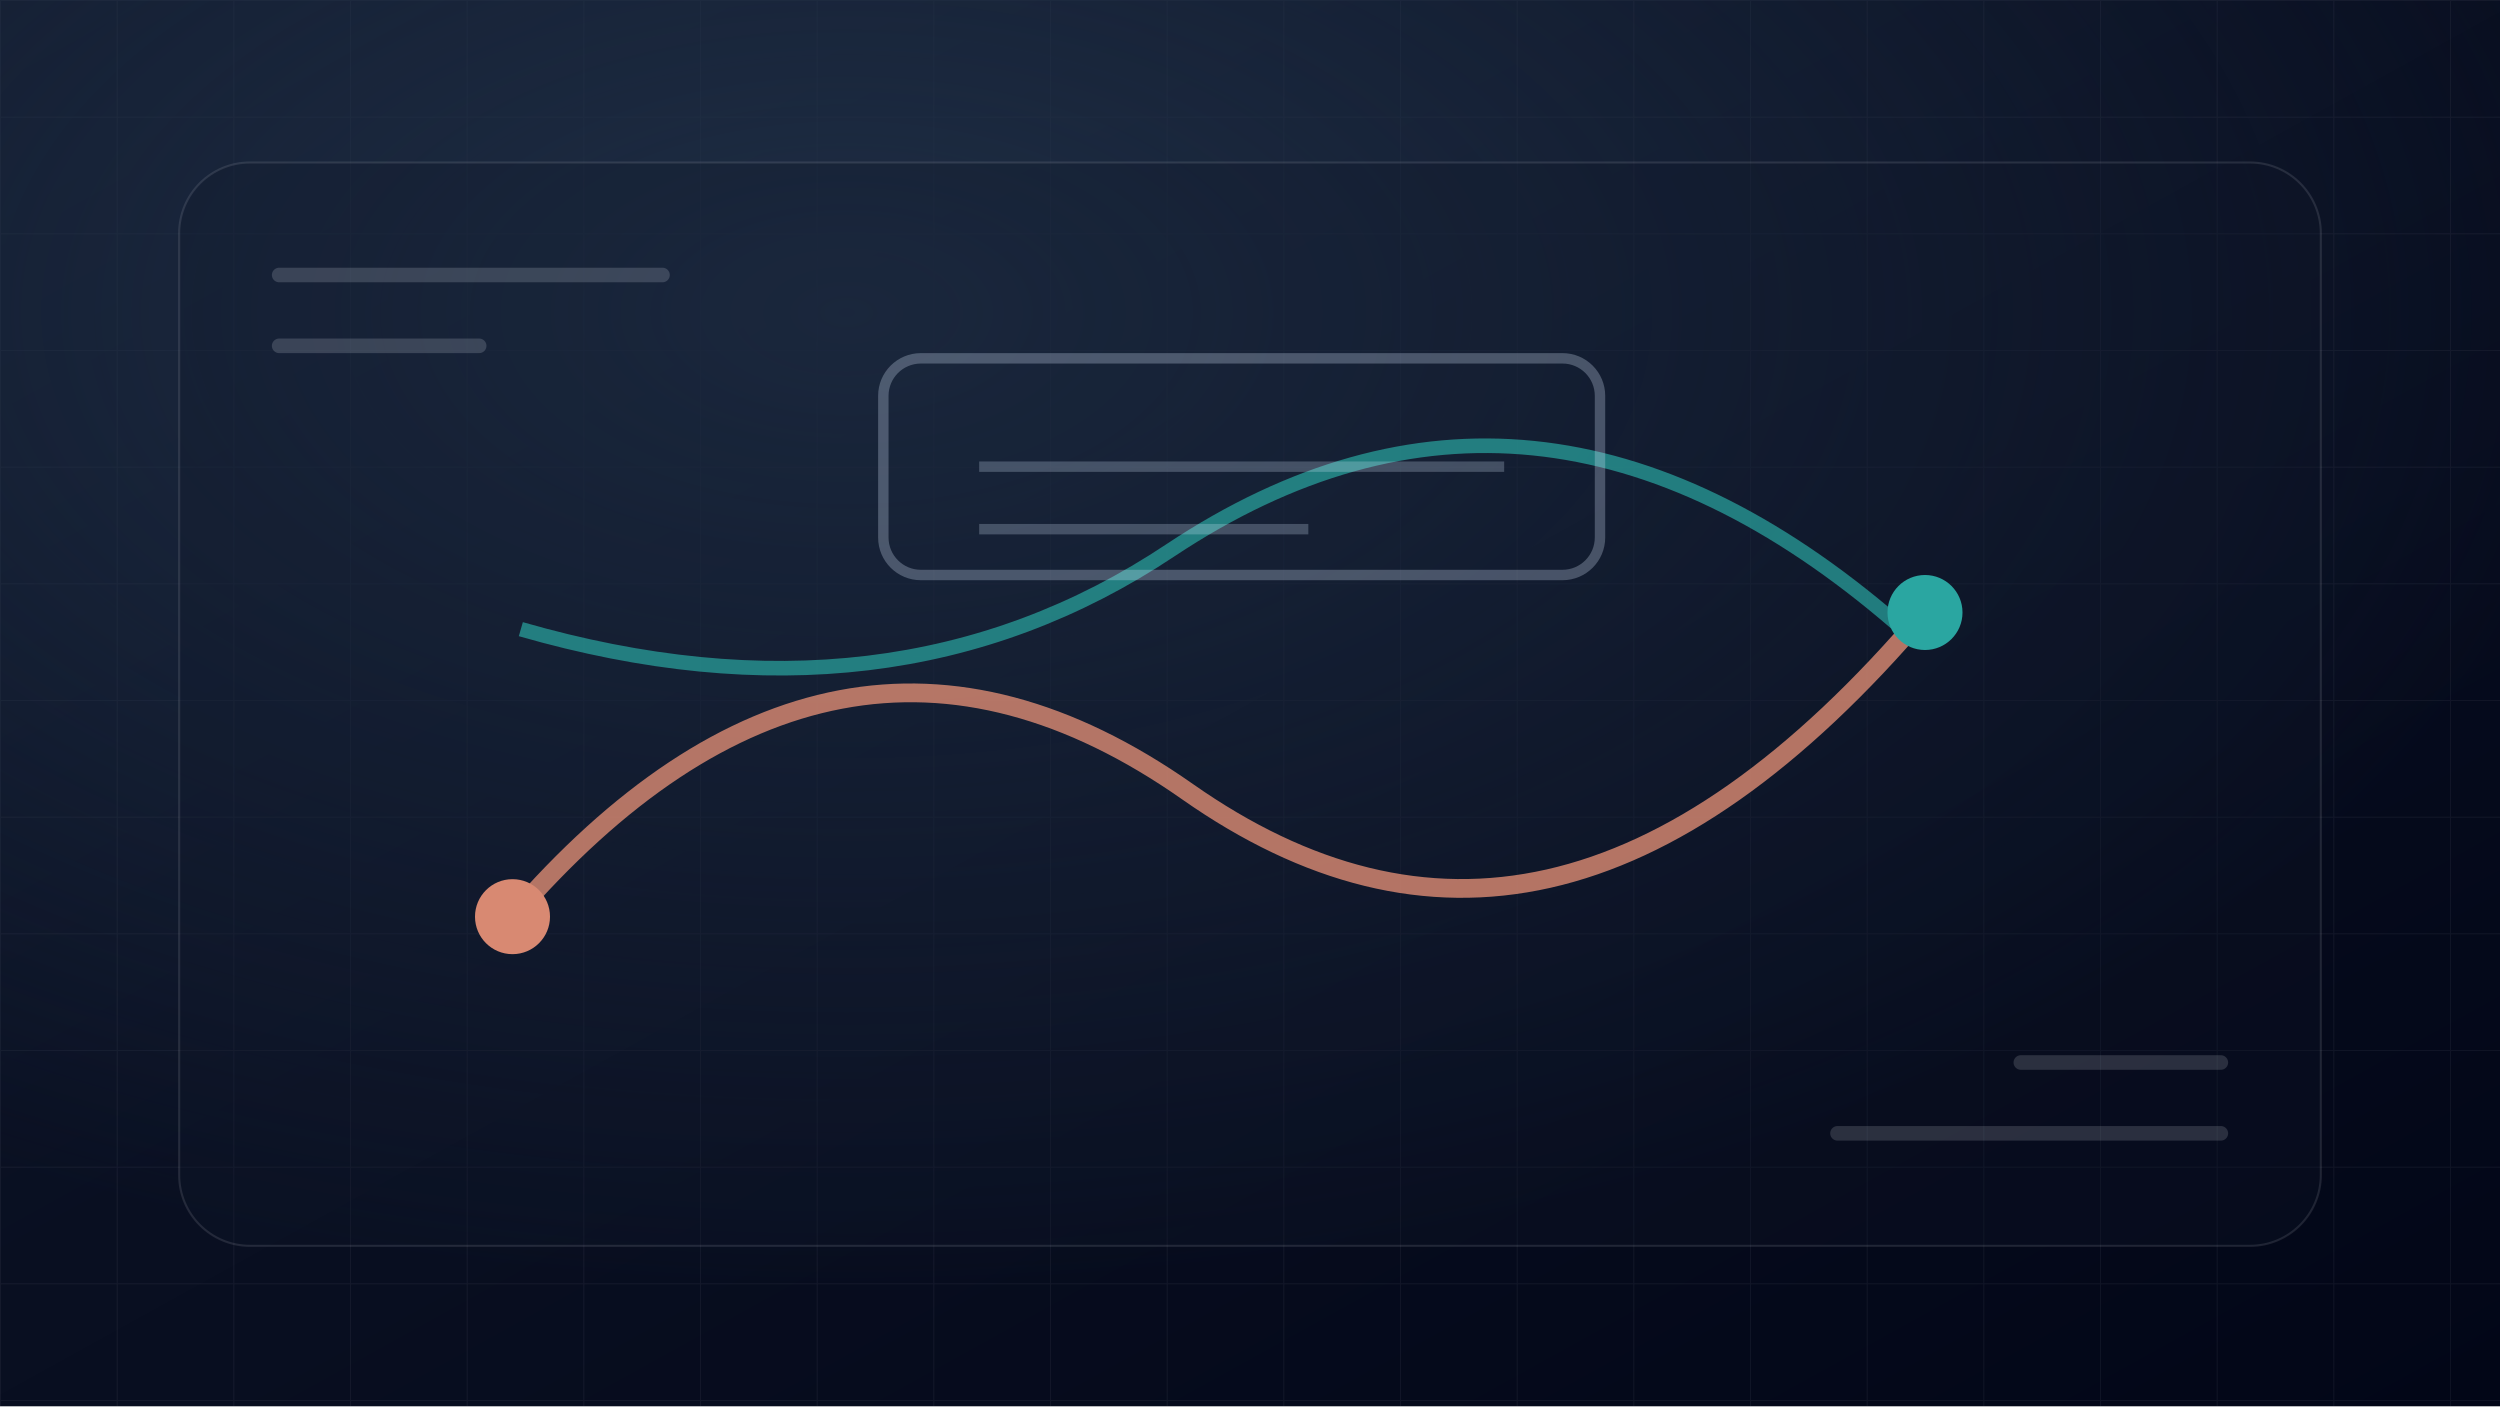
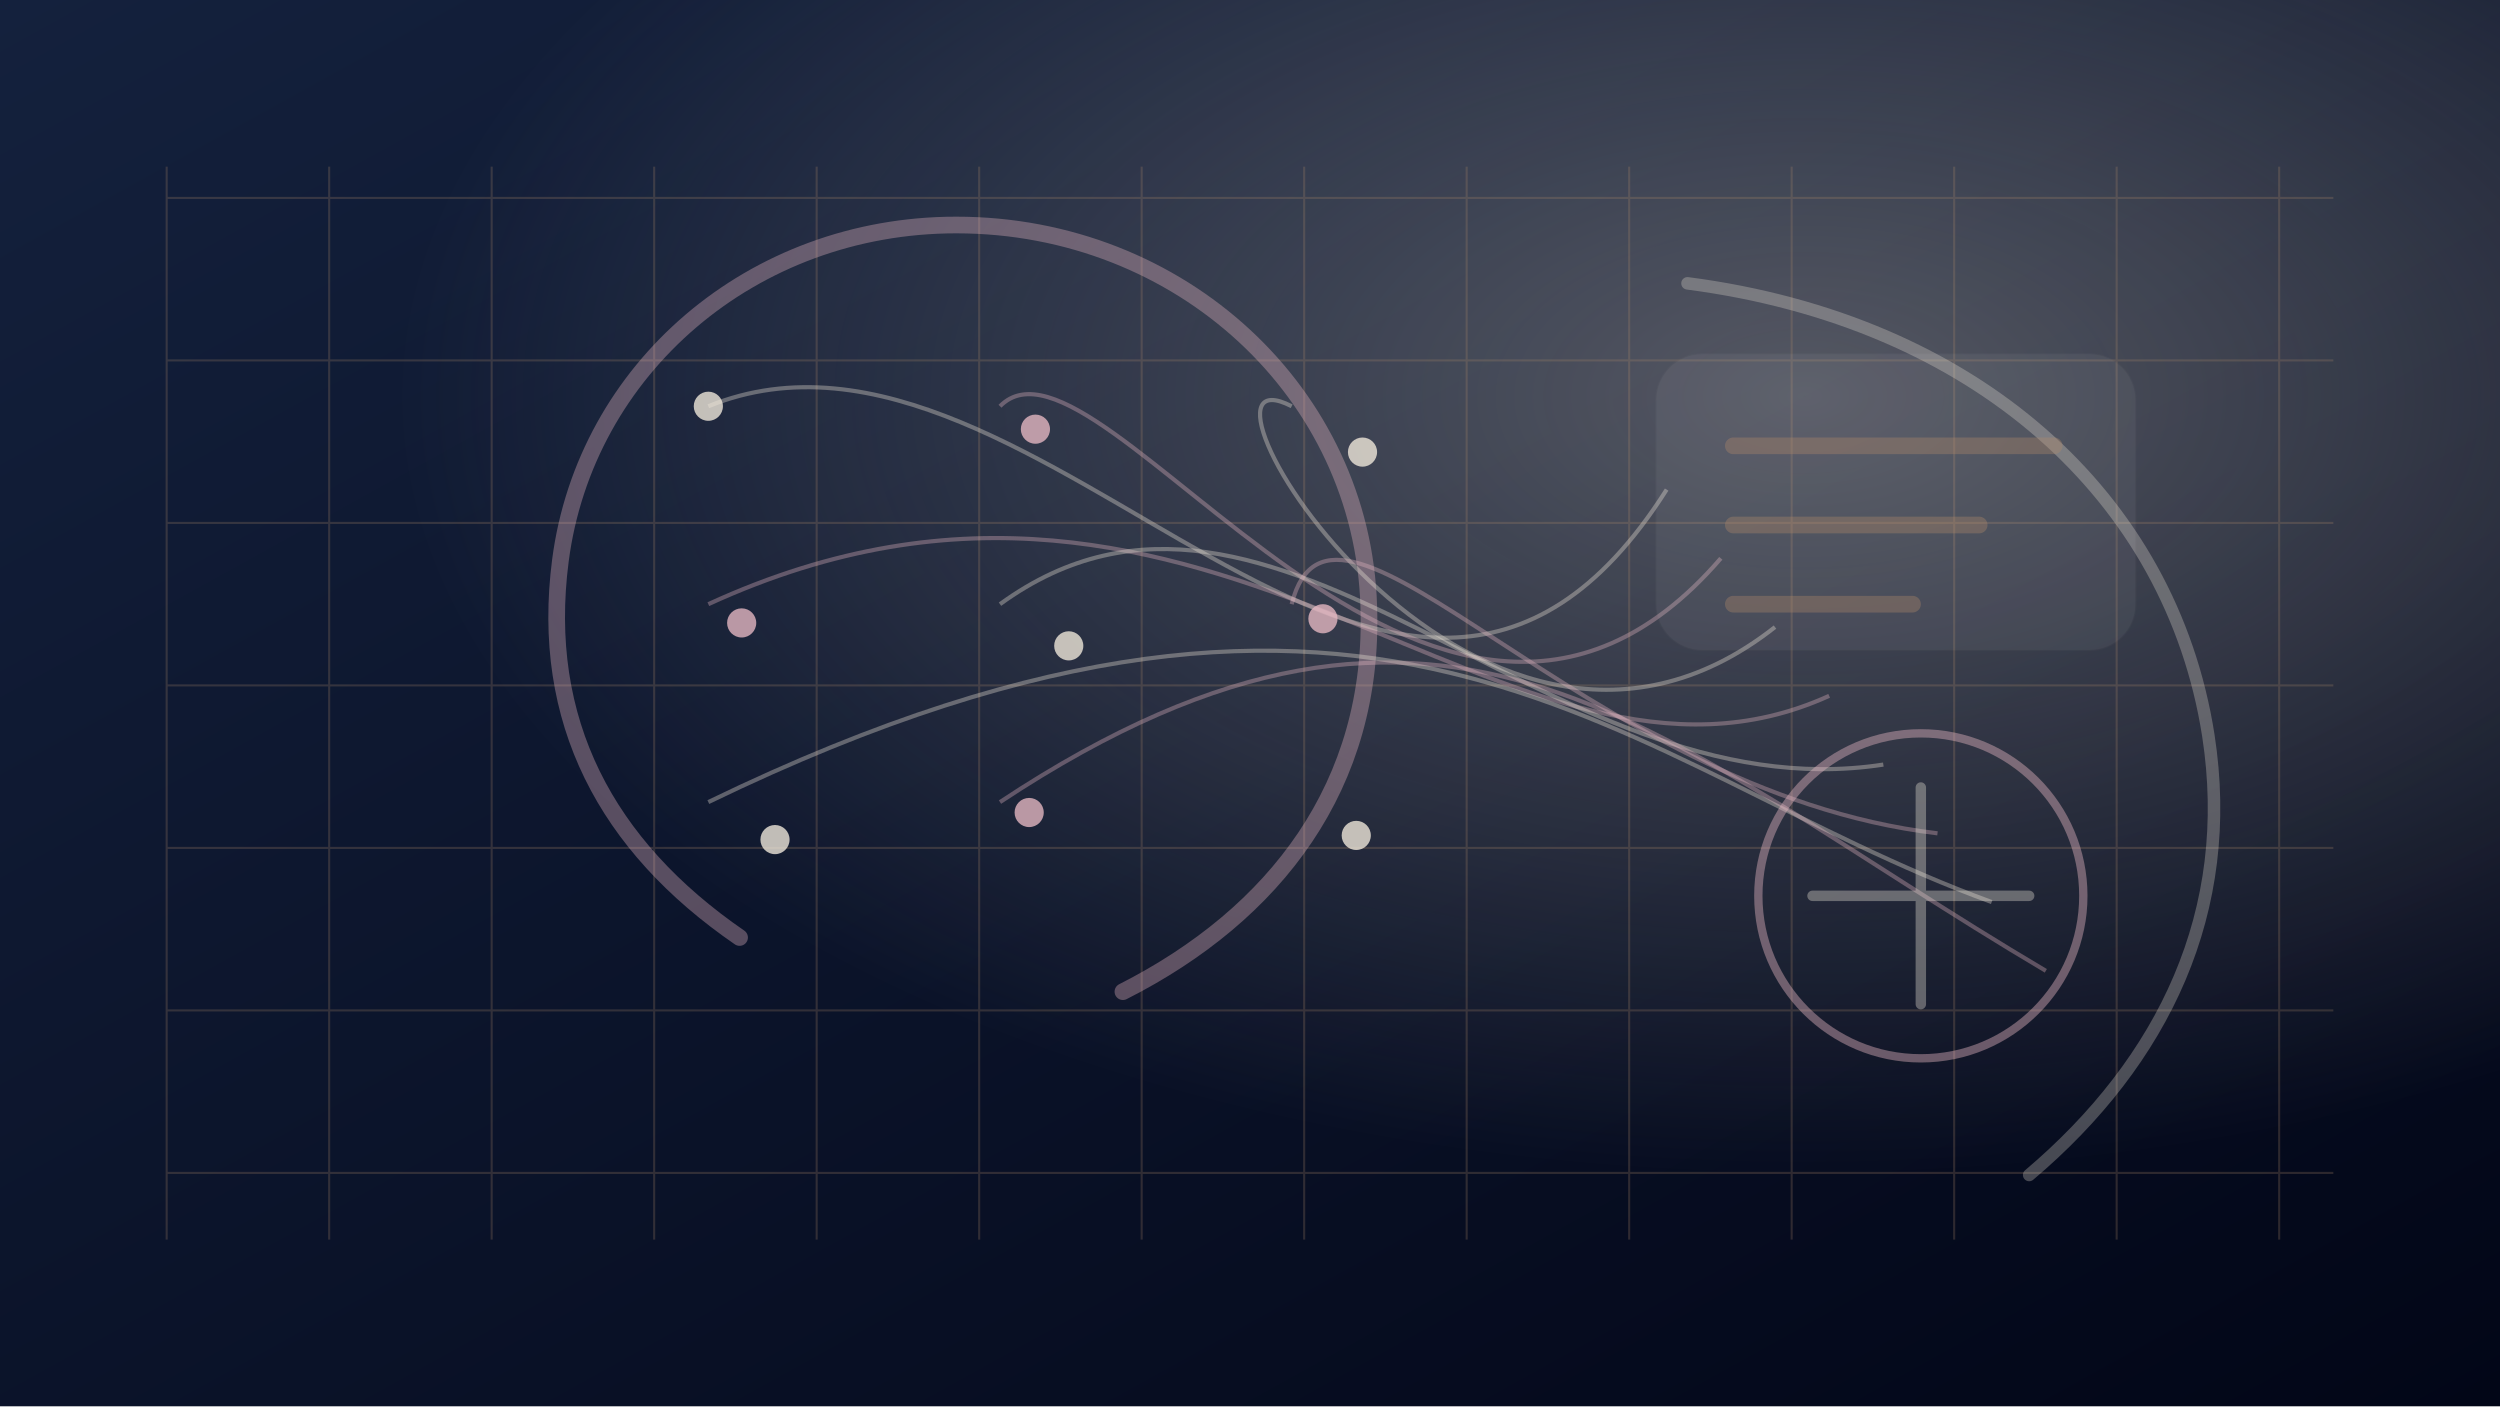
<svg xmlns="http://www.w3.org/2000/svg" width="1200" height="675" viewBox="0 0 1200 675" role="img" aria-labelledby="title desc">
  <defs>
    <linearGradient id="bg" x1="0" y1="0" x2="1" y2="1">
-       <stop offset="0" stop-color="#0f172a" />
+       <stop offset="0" stop-color="#14213d" />
      <stop offset="1" stop-color="#020617" />
    </linearGradient>
-     <radialGradient id="wash" cx="34%" cy="22%" r="70%">
-       <stop offset="0" stop-color="#203047" stop-opacity=".92" />
-       <stop offset="1" stop-color="#203047" stop-opacity="0" />
+     <radialGradient id="pulse" cx=".72" cy=".28" r=".56">
+       <stop offset="0" stop-color="#f2eadc" stop-opacity=".32" />
+       <stop offset="1" stop-color="#f2eadc" stop-opacity="0" />
    </radialGradient>
-     <pattern id="grid" width="56" height="56" patternUnits="userSpaceOnUse">
-       <path d="M56 0H0v56" fill="none" stroke="#e2e8f0" stroke-opacity=".055" stroke-width="1" />
-     </pattern>
  </defs>
  <rect width="1200" height="675" fill="url(#bg)" />
-   <rect width="1200" height="675" fill="url(#grid)" />
-   <rect width="1200" height="675" fill="url(#wash)" />
-   <rect x="86" y="78" width="1028" height="520" rx="34" fill="#0f172a" fill-opacity=".28" stroke="#e2e8f0" stroke-opacity=".12" />
-   <path d="M134 132h184M134 166h96" stroke="#e2e8f0" stroke-opacity=".18" stroke-width="7" stroke-linecap="round" />
-   <path d="M1066 544h-184M1066 510h-96" stroke="#e2e8f0" stroke-opacity=".16" stroke-width="7" stroke-linecap="round" />
-   <path d="M246 440c102-118 210-140 324-60s230 60 354-86" fill="none" stroke="#d88972" stroke-width="9" opacity=".82" />
-   <path d="M250 302c118 34 222 22 312-38 116-77 232-65 348 35" fill="none" stroke="#2aa6a1" stroke-width="7" opacity=".7" />
-   <circle cx="246" cy="440" r="18" fill="#d88972" />
-   <circle cx="924" cy="294" r="18" fill="#2aa6a1" />
-   <rect x="424" y="172" width="344" height="104" rx="18" fill="none" stroke="#dbeafe" stroke-width="5" opacity=".27" />
-   <path d="M470 224h252M470 254h158" stroke="#dbeafe" stroke-width="5" opacity=".24" />
+   <rect width="1200" height="675" fill="url(#pulse)" />
+   <g opacity=".24" stroke="#b08968" stroke-width="1">
+     <path d="M 80 80 V 595" />
+     <path d="M 158 80 V 595" />
+     <path d="M 236 80 V 595" />
+     <path d="M 314 80 V 595" />
+     <path d="M 392 80 V 595" />
+     <path d="M 470 80 V 595" />
+     <path d="M 548 80 V 595" />
+     <path d="M 626 80 V 595" />
+     <path d="M 704 80 V 595" />
+     <path d="M 782 80 V 595" />
+     <path d="M 860 80 V 595" />
+     <path d="M 938 80 V 595" />
+     <path d="M 1016 80 V 595" />
+     <path d="M 1094 80 V 595" />
+     <path d="M 80 95 H 1120" />
+     <path d="M 80 173 H 1120" />
+     <path d="M 80 251 H 1120" />
+     <path d="M 80 329 H 1120" />
+     <path d="M 80 407 H 1120" />
+     <path d="M 80 485 H 1120" />
+     <path d="M 80 563 H 1120" />
+   </g>
+   <g transform="translate(80 20)">
+     <path d="M275 430c-64-44-96-104-86-181 12-92 92-161 190-161 108 0 195 81 198 183 3 86-45 148-118 185" fill="none" stroke="#e7b8c3" stroke-width="8" opacity=".35" stroke-linecap="round" />
+     <path d="M730 116c138 18 232 102 250 217 13 84-21 156-86 211" fill="none" stroke="#f2eadc" stroke-width="6" opacity=".28" stroke-linecap="round" />
+     <path d="M 260 175 C 420 110, 590 420, 720 215" stroke="#f2eadc" stroke-width="2" opacity=".34" fill="none" />
+     <path d="M 400 175 C 448 126, 608 408, 746 248" stroke="#e7b8c3" stroke-width="2" opacity=".34" fill="none" />
+     <path d="M 540 175 C 476 142, 626 396, 772 281" stroke="#f2eadc" stroke-width="2" opacity=".34" fill="none" />
+     <path d="M 260 270 C 504 158, 644 384, 798 314" stroke="#e7b8c3" stroke-width="2" opacity=".34" fill="none" />
+     <path d="M 400 270 C 532 174, 662 372, 824 347" stroke="#f2eadc" stroke-width="2" opacity=".34" fill="none" />
+     <path d="M 540 270 C 560 190, 680 360, 850 380" stroke="#e7b8c3" stroke-width="2" opacity=".34" fill="none" />
+     <path d="M 260 365 C 588 206, 698 348, 876 413" stroke="#f2eadc" stroke-width="2" opacity=".34" fill="none" />
+     <path d="M 400 365 C 616 222, 716 336, 902 446" stroke="#e7b8c3" stroke-width="2" opacity=".34" fill="none" />
+     <circle cx="260" cy="175" r="7" fill="#f2eadc" opacity=".78" />
+     <circle cx="417" cy="186" r="7" fill="#e7b8c3" opacity=".78" />
+     <circle cx="574" cy="197" r="7" fill="#f2eadc" opacity=".78" />
+     <circle cx="276" cy="279" r="7" fill="#e7b8c3" opacity=".78" />
+     <circle cx="433" cy="290" r="7" fill="#f2eadc" opacity=".78" />
+     <circle cx="555" cy="277" r="7" fill="#e7b8c3" opacity=".78" />
+     <circle cx="292" cy="383" r="7" fill="#f2eadc" opacity=".78" />
+     <circle cx="414" cy="370" r="7" fill="#e7b8c3" opacity=".78" />
+     <circle cx="571" cy="381" r="7" fill="#f2eadc" opacity=".78" />
+     <rect x="715" y="150" width="230" height="142" rx="22" fill="#ffffff" opacity=".055" stroke="#f2eadc" stroke-opacity=".35" />
+     <path d="M752 194h154M752 232h118M752 270h86" stroke="#b08968" stroke-width="8" opacity=".36" stroke-linecap="round" />
+     <circle cx="842" cy="410" r="78" fill="none" stroke="#e7b8c3" stroke-width="4" opacity=".42" />
+     <path d="M790 410h104M842 358v104" stroke="#f2eadc" stroke-width="5" opacity=".35" stroke-linecap="round" />
+   </g>
</svg>
